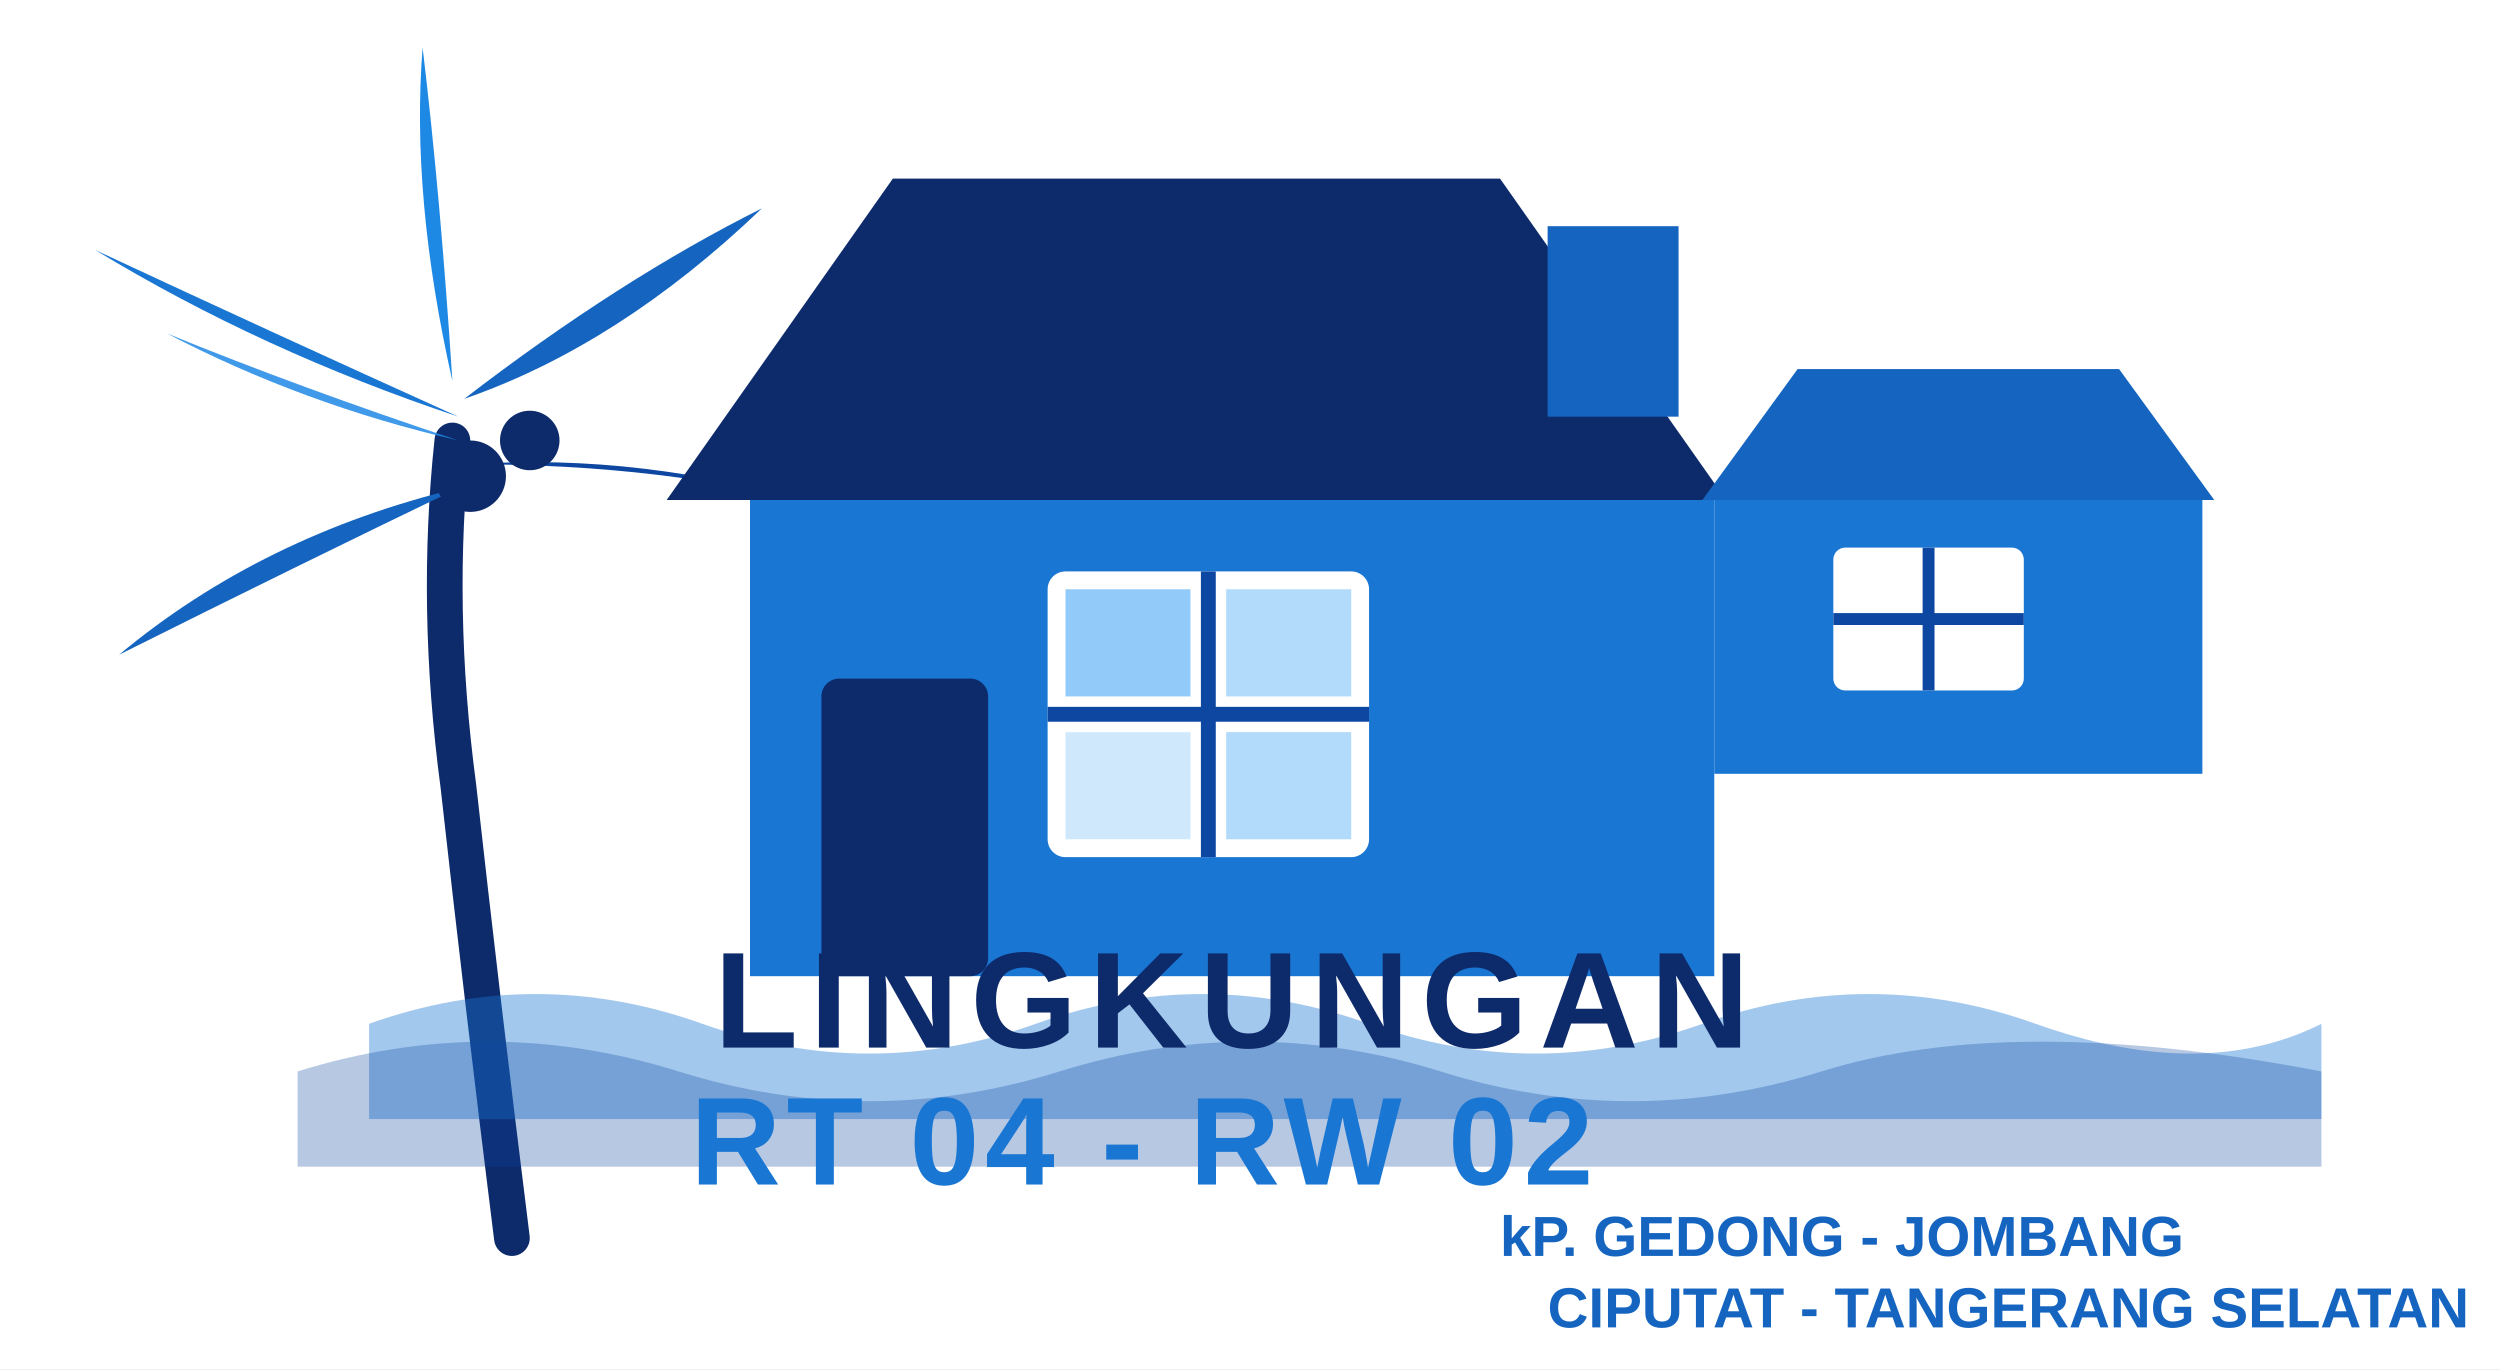
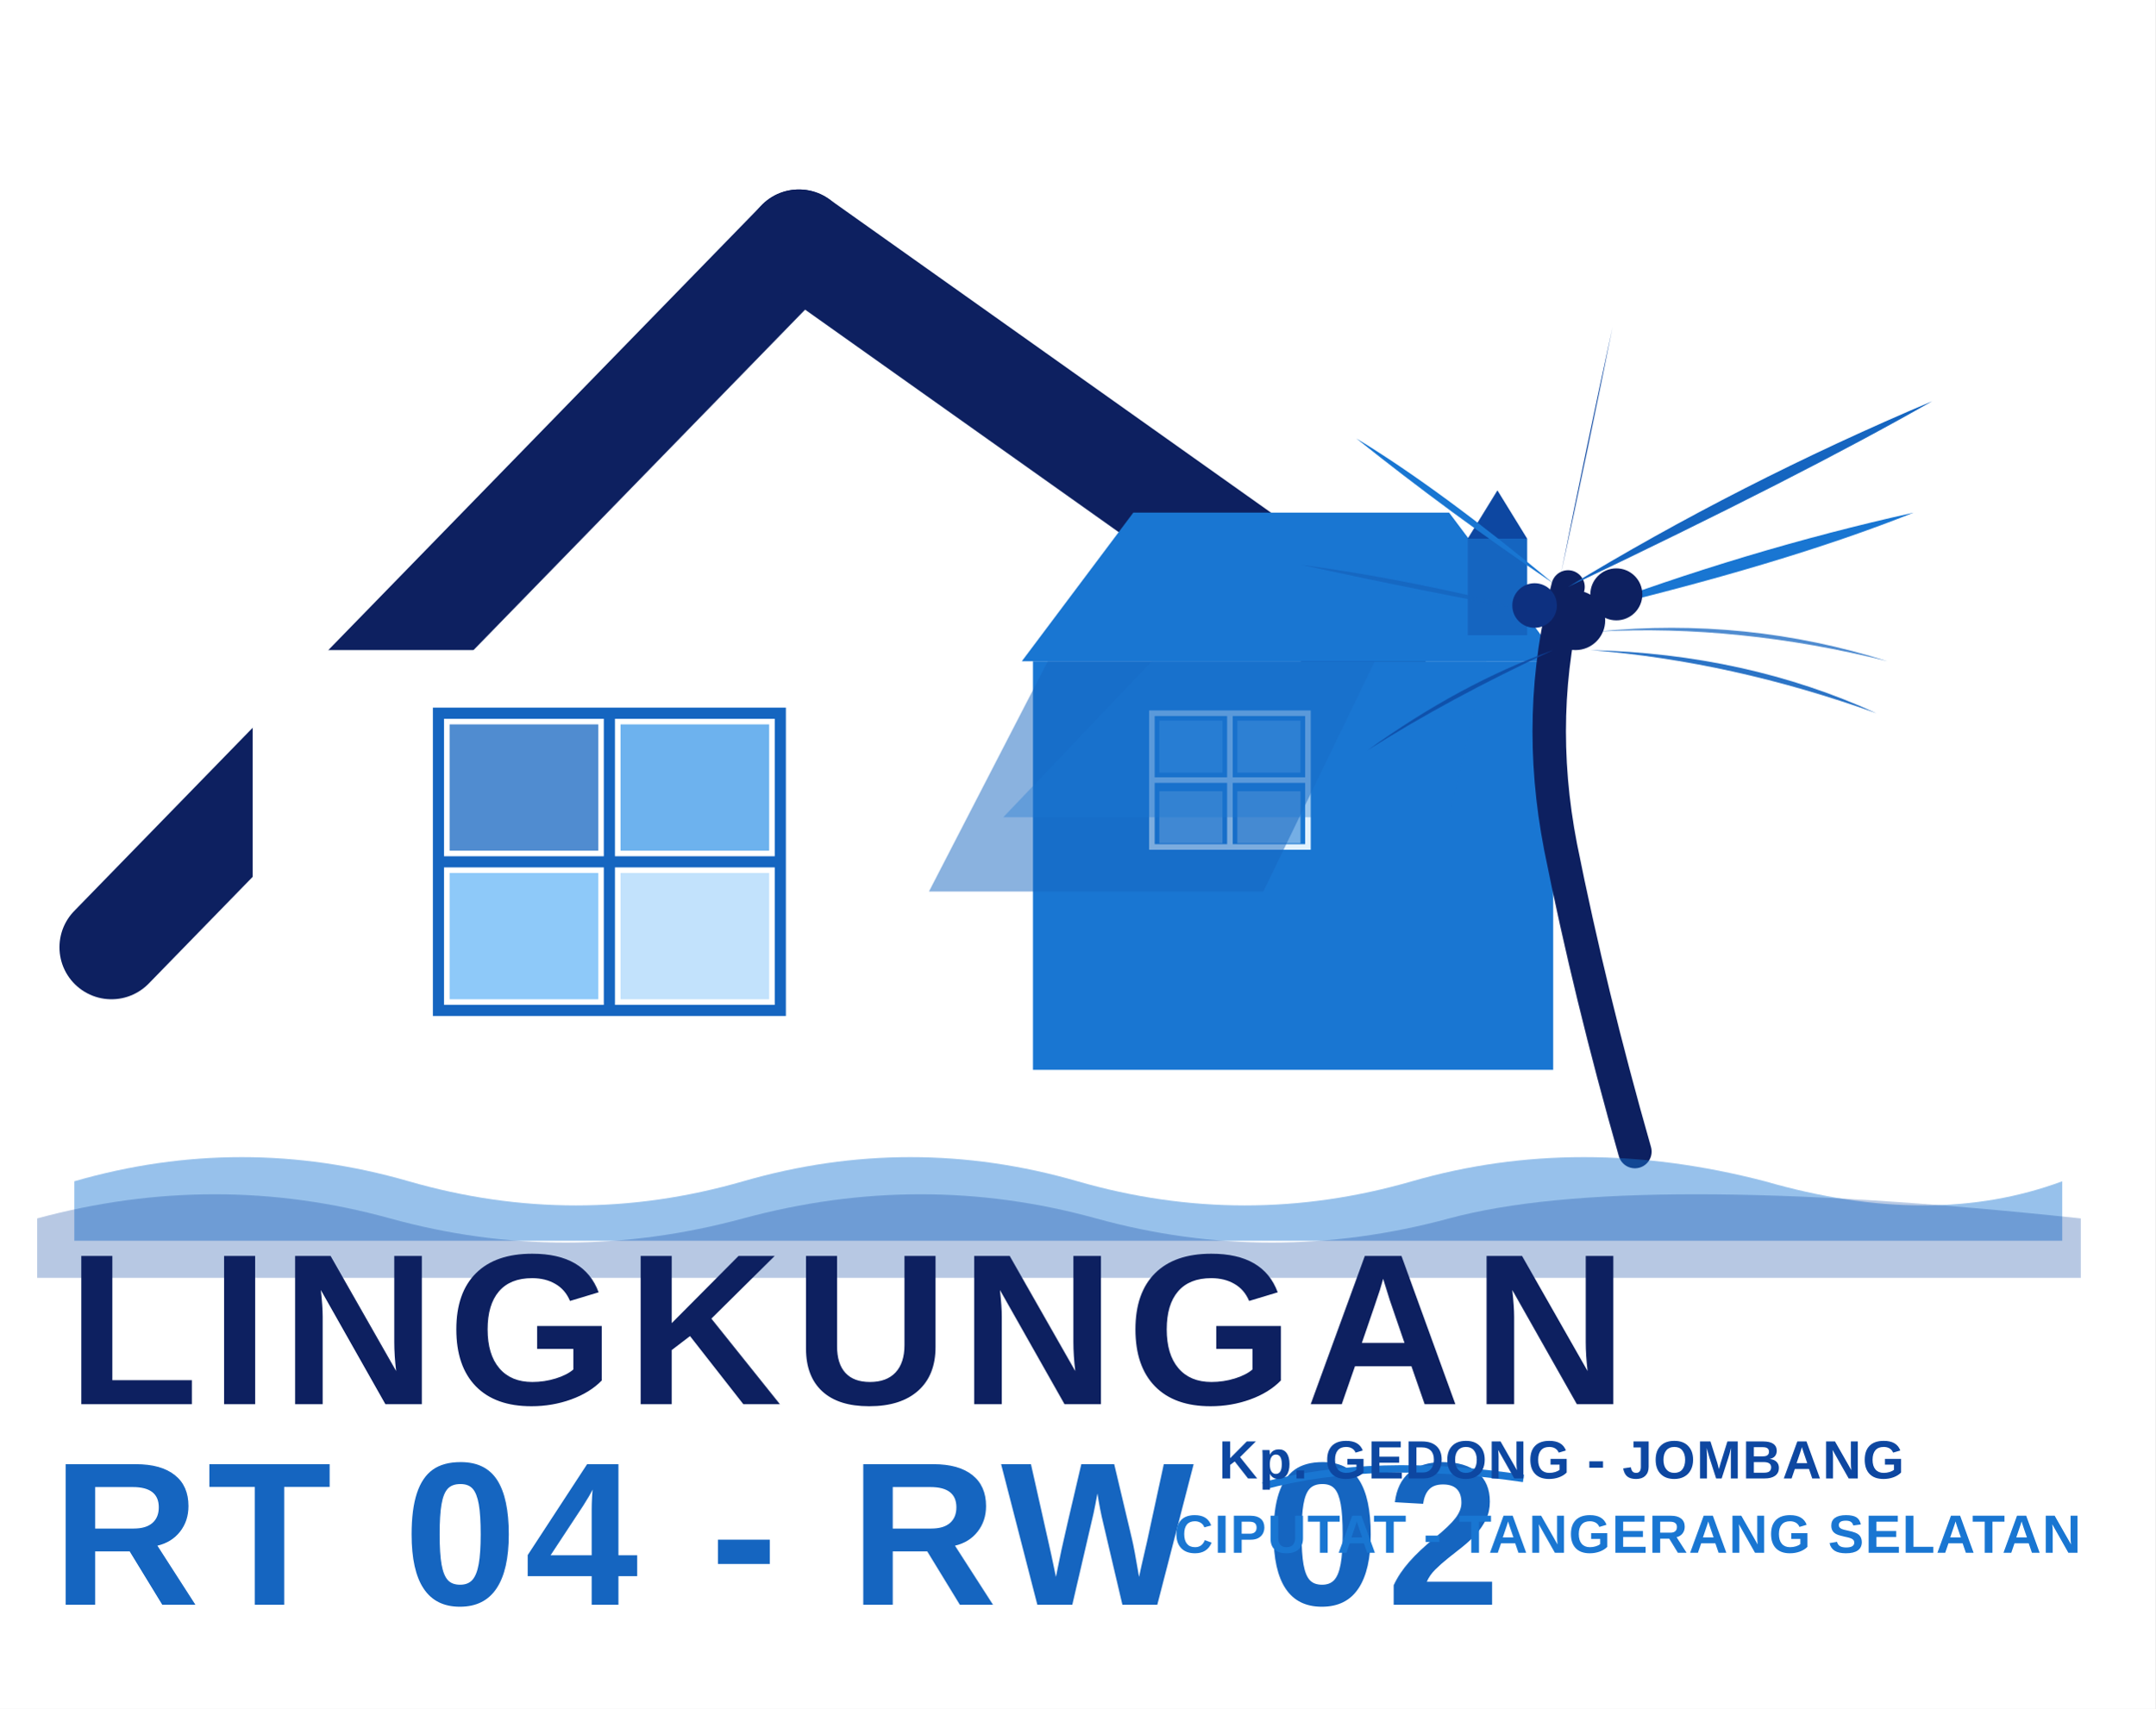
- <svg xmlns="http://www.w3.org/2000/svg" viewBox="0 0 420 230">
-   <rect width="420" height="230" fill="white" />
-   <path d="M86 208 Q81 168 77 132 Q73 102 76 74" stroke="#0d2a6b" stroke-width="6" fill="none" stroke-linecap="round" />
-   <path d="M77 82 Q50 95 20 110 Q44 90 77 82" fill="#1565c0" />
-   <path d="M77 70 Q46 56 16 42 Q44 59 77 70" fill="#1976d2" />
-   <path d="M76 64 Q69 33 71 8 Q74 33 76 64" fill="#1e88e5" />
-   <path d="M78 67 Q104 47 128 35 Q104 58 78 67" fill="#1565c0" />
-   <path d="M79 78 Q112 78 138 85 Q108 76 79 78" fill="#0d47a1" />
-   <path d="M77 74 Q50 65 28 56 Q51 68 77 74" fill="#1e88e5" opacity=".85" />
-   <circle cx="79" cy="80" r="6" fill="#0d2a6b" />
-   <circle cx="89" cy="74" r="5" fill="#0d2a6b" />
-   <polygon points="150,30 252,30 290,84 112,84" fill="#0d2a6b" />
-   <rect x="260" y="38" width="22" height="32" fill="#1565c0" />
-   <rect x="126" y="84" width="162" height="80" fill="#1976d2" />
-   <rect x="176" y="96" width="54" height="48" fill="white" rx="3" />
-   <line x1="203" y1="96" x2="203" y2="144" stroke="#0d47a1" stroke-width="2.5" />
-   <line x1="176" y1="120" x2="230" y2="120" stroke="#0d47a1" stroke-width="2.5" />
-   <rect x="179" y="99" width="21" height="18" fill="#64b5f6" opacity=".7" />
-   <rect x="206" y="99" width="21" height="18" fill="#90caf9" opacity=".7" />
-   <rect x="179" y="123" width="21" height="18" fill="#bbdefb" opacity=".7" />
-   <rect x="206" y="123" width="21" height="18" fill="#90caf9" opacity=".7" />
-   <rect x="138" y="114" width="28" height="50" fill="#0d2a6b" rx="3" />
-   <polygon points="302,62 356,62 372,84 286,84" fill="#1565c0" />
-   <rect x="288" y="84" width="82" height="46" fill="#1976d2" />
-   <rect x="308" y="92" width="32" height="24" fill="white" rx="2" />
-   <line x1="324" y1="92" x2="324" y2="116" stroke="#0d47a1" stroke-width="2" />
-   <line x1="308" y1="104" x2="340" y2="104" stroke="#0d47a1" stroke-width="2" />
-   <path d="M62 172 Q90 162 118 172 Q146 182 174 172 Q202 162 230 172 Q258 182 286 172 Q314 162 342 172 Q370 182 390 172 L390 188 L62 188 Z" fill="#1976d2" opacity=".4" />
-   <path d="M50 180 Q82 170 114 180 Q146 190 178 180 Q210 170 242 180 Q274 190 306 180 Q338 170 390 180 L390 196 L50 196 Z" fill="#0d47a1" opacity=".3" />
-   <text x="120" y="176" font-family="Arial Black,Arial" font-weight="900" font-size="23" fill="#0d2a6b" letter-spacing="2">LINGKUNGAN</text>
-   <text x="116" y="199" font-family="Arial Black,Arial" font-weight="900" font-size="21" fill="#1976d2" letter-spacing="1">RT 04 - RW 02</text>
-   <text x="252" y="211" font-family="Arial,sans-serif" font-weight="700" font-size="9.5" fill="#1565c0">kP. GEDONG - JOMBANG</text>
-   <text x="260" y="223" font-family="Arial,sans-serif" font-weight="700" font-size="9.5" fill="#1565c0">CIPUTAT - TANGERANG SELATAN</text>
+ <svg xmlns="http://www.w3.org/2000/svg" viewBox="0 0 580 460" width="580" height="460">
+   <rect width="580" height="460" fill="white" />
+   <path d="M 30 255 L 215 65" stroke="#0d2060" stroke-width="28" stroke-linecap="round" fill="none" />
+   <path d="M 215 65 L 370 175" stroke="#0d2060" stroke-width="28" stroke-linecap="round" fill="none" />
+   <rect x="68" y="175" width="242" height="160" fill="white" />
+   <rect x="118" y="192" width="92" height="80" fill="none" stroke="#1565c0" stroke-width="3" />
+   <line x1="164" y1="192" x2="164" y2="272" stroke="#1565c0" stroke-width="3" />
+   <line x1="118" y1="232" x2="210" y2="232" stroke="#1565c0" stroke-width="3" />
+   <rect x="121" y="195" width="40" height="34" fill="#1565c0" opacity=".75" />
+   <rect x="167" y="195" width="40" height="34" fill="#1e88e5" opacity=".65" />
+   <rect x="121" y="235" width="40" height="34" fill="#42a5f5" opacity=".6" />
+   <rect x="167" y="235" width="40" height="34" fill="#90caf9" opacity=".55" />
+   <polygon points="305,138 390,138 420,178 275,178" fill="#1976d2" />
+   <rect x="395" y="145" width="16" height="26" fill="#1565c0" />
+   <polygon points="395,145 403,132 411,145" fill="#0d47a1" />
+   <rect x="278" y="178" width="140" height="110" fill="#1976d2" />
+   <rect x="310" y="192" width="42" height="36" fill="none" stroke="#e3f2fd" stroke-width="1.5" />
+   <line x1="331" y1="192" x2="331" y2="228" stroke="#e3f2fd" stroke-width="1.5" />
+   <line x1="310" y1="210" x2="352" y2="210" stroke="#e3f2fd" stroke-width="1.5" />
+   <rect x="312" y="194" width="17" height="14" fill="#64b5f6" opacity=".6" />
+   <rect x="333" y="194" width="17" height="14" fill="#90caf9" opacity=".55" />
+   <rect x="312" y="213" width="17" height="14" fill="#bbdefb" opacity=".5" />
+   <rect x="333" y="213" width="17" height="14" fill="#e3f2fd" opacity=".45" />
+   <polygon points="282,178 370,178 340,240 250,240" fill="#1565c0" opacity=".5" />
+   <polygon points="310,178 400,178 390,220 270,220" fill="#1976d2" opacity=".35" />
+   <path d="M 440 310 Q 428 268 420 228 Q 413 192 422 158" stroke="#0d2060" stroke-width="9" fill="none" stroke-linecap="round" />
+   <path d="M 422 158 Q 468 130 520 108 Q 485 128 422 158" fill="#1565c0" />
+   <path d="M 425 165 Q 470 148 515 138 Q 480 152 425 165" fill="#1976d2" />
+   <path d="M 428 175 Q 466 178 505 192 Q 470 176 428 175" fill="#1565c0" opacity=".9" />
+   <path d="M 420 155 Q 428 118 434 88 Q 427 120 420 155" fill="#0d47a1" />
+   <path d="M 418 157 Q 388 132 365 118 Q 390 138 418 157" fill="#1976d2" />
+   <path d="M 415 165 Q 380 156 350 152 Q 382 159 415 165" fill="#1565c0" opacity=".85" />
+   <path d="M 418 175 Q 390 188 368 202 Q 393 184 418 175" fill="#0d47a1" opacity=".8" />
+   <path d="M 430 170 Q 468 168 508 178 Q 470 166 430 170" fill="#1565c0" opacity=".75" />
+   <circle cx="424" cy="167" r="8" fill="#0d2060" />
+   <circle cx="435" cy="160" r="7" fill="#0d2060" />
+   <circle cx="413" cy="163" r="6" fill="#0d3080" />
+   <path d="M 20 318 Q 65 305 110 318 Q 155 331 200 318 Q 245 305 290 318 Q 335 331 380 318 Q 425 305 475 318 Q 520 331 555 318 L 555 334 L 20 334 Z" fill="#1976d2" opacity=".45" />
+   <path d="M 10 328 Q 58 315 105 328 Q 152 341 200 328 Q 248 315 295 328 Q 342 341 390 328 Q 438 315 560 328 L 560 344 L 10 344 Z" fill="#0d47a1" opacity=".3" />
+   <text x="18" y="378" font-family="Arial Black, Arial, sans-serif" font-weight="900" font-size="58" fill="#0d2060" letter-spacing="3">LINGKUNGAN</text>
+   <text x="14" y="432" font-family="Arial Black, Arial, sans-serif" font-weight="900" font-size="55" fill="#1565c0" letter-spacing="2">RT 04 - RW 02</text>
+   <path d="M 340 400 Q 370 392 410 398" stroke="#1976d2" stroke-width="2" fill="none" />
+   <text x="328" y="398" font-family="Arial, sans-serif" font-weight="700" font-size="14.5" fill="#0d47a1" letter-spacing=".3">Kp. GEDONG - JOMBANG</text>
+   <text x="316" y="418" font-family="Arial, sans-serif" font-weight="800" font-size="14.5" fill="#1976d2" letter-spacing=".3">CIPUTAT - TANGERANG SELATAN</text>
</svg>
